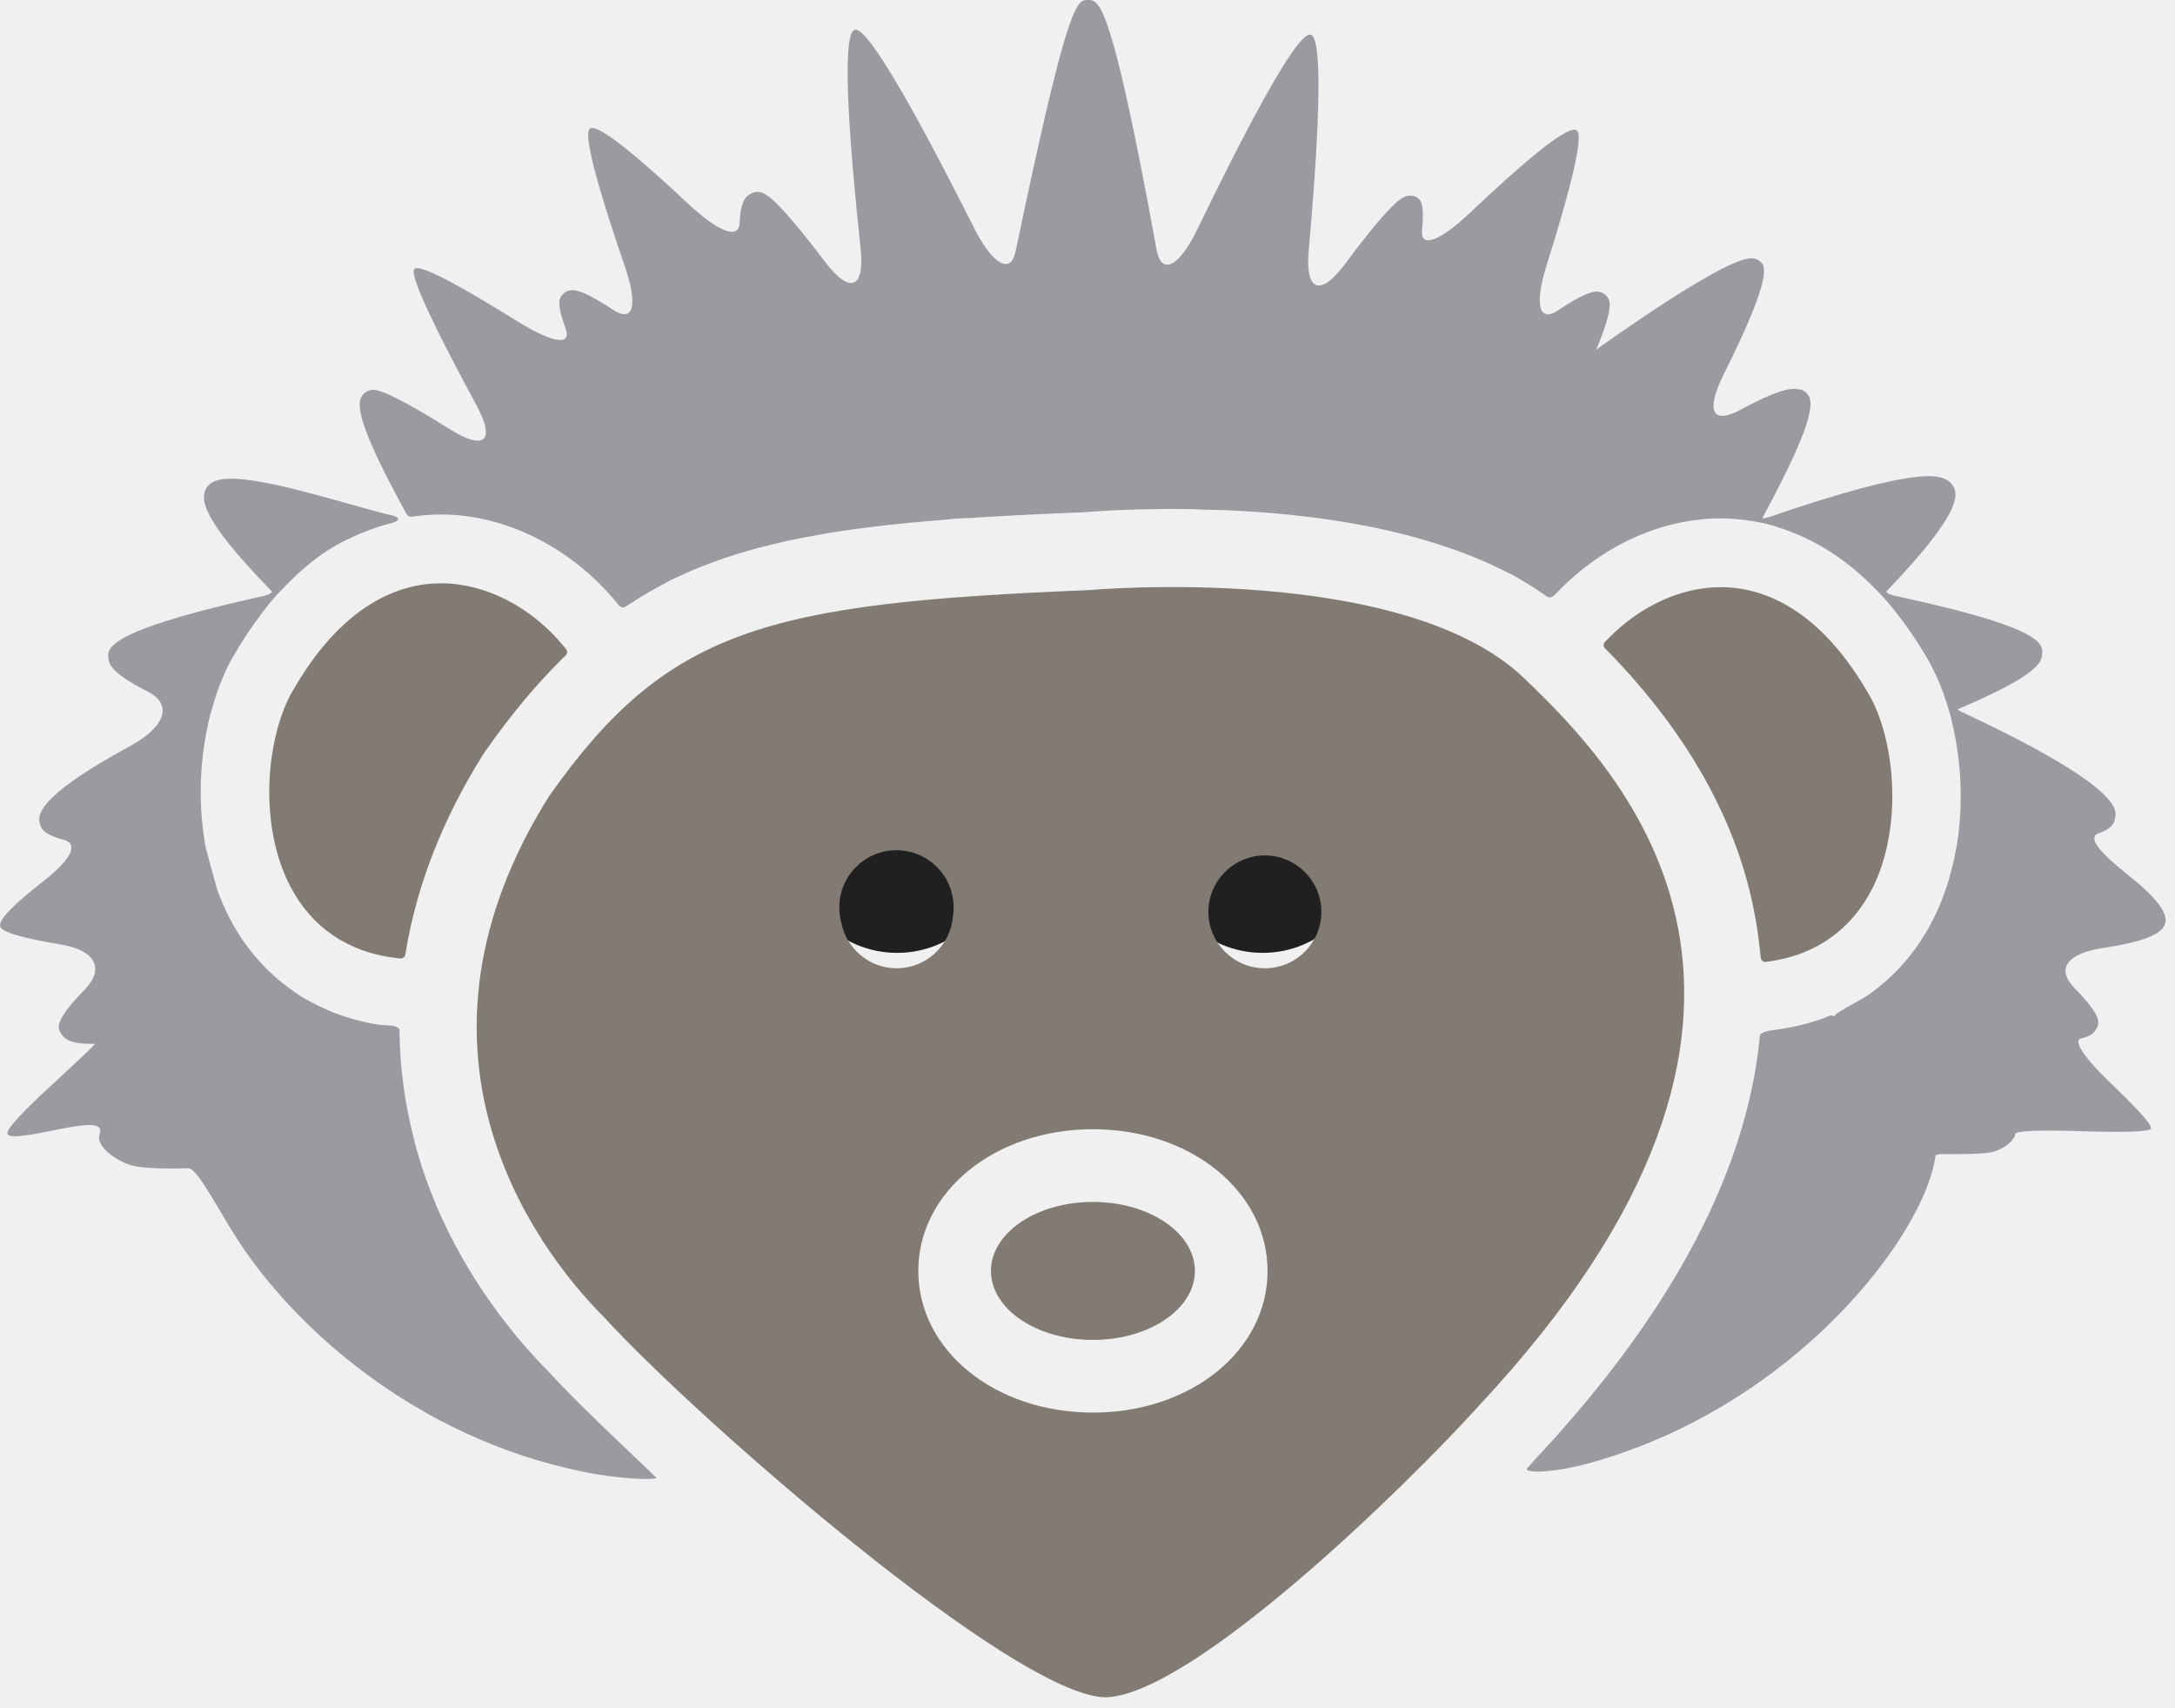
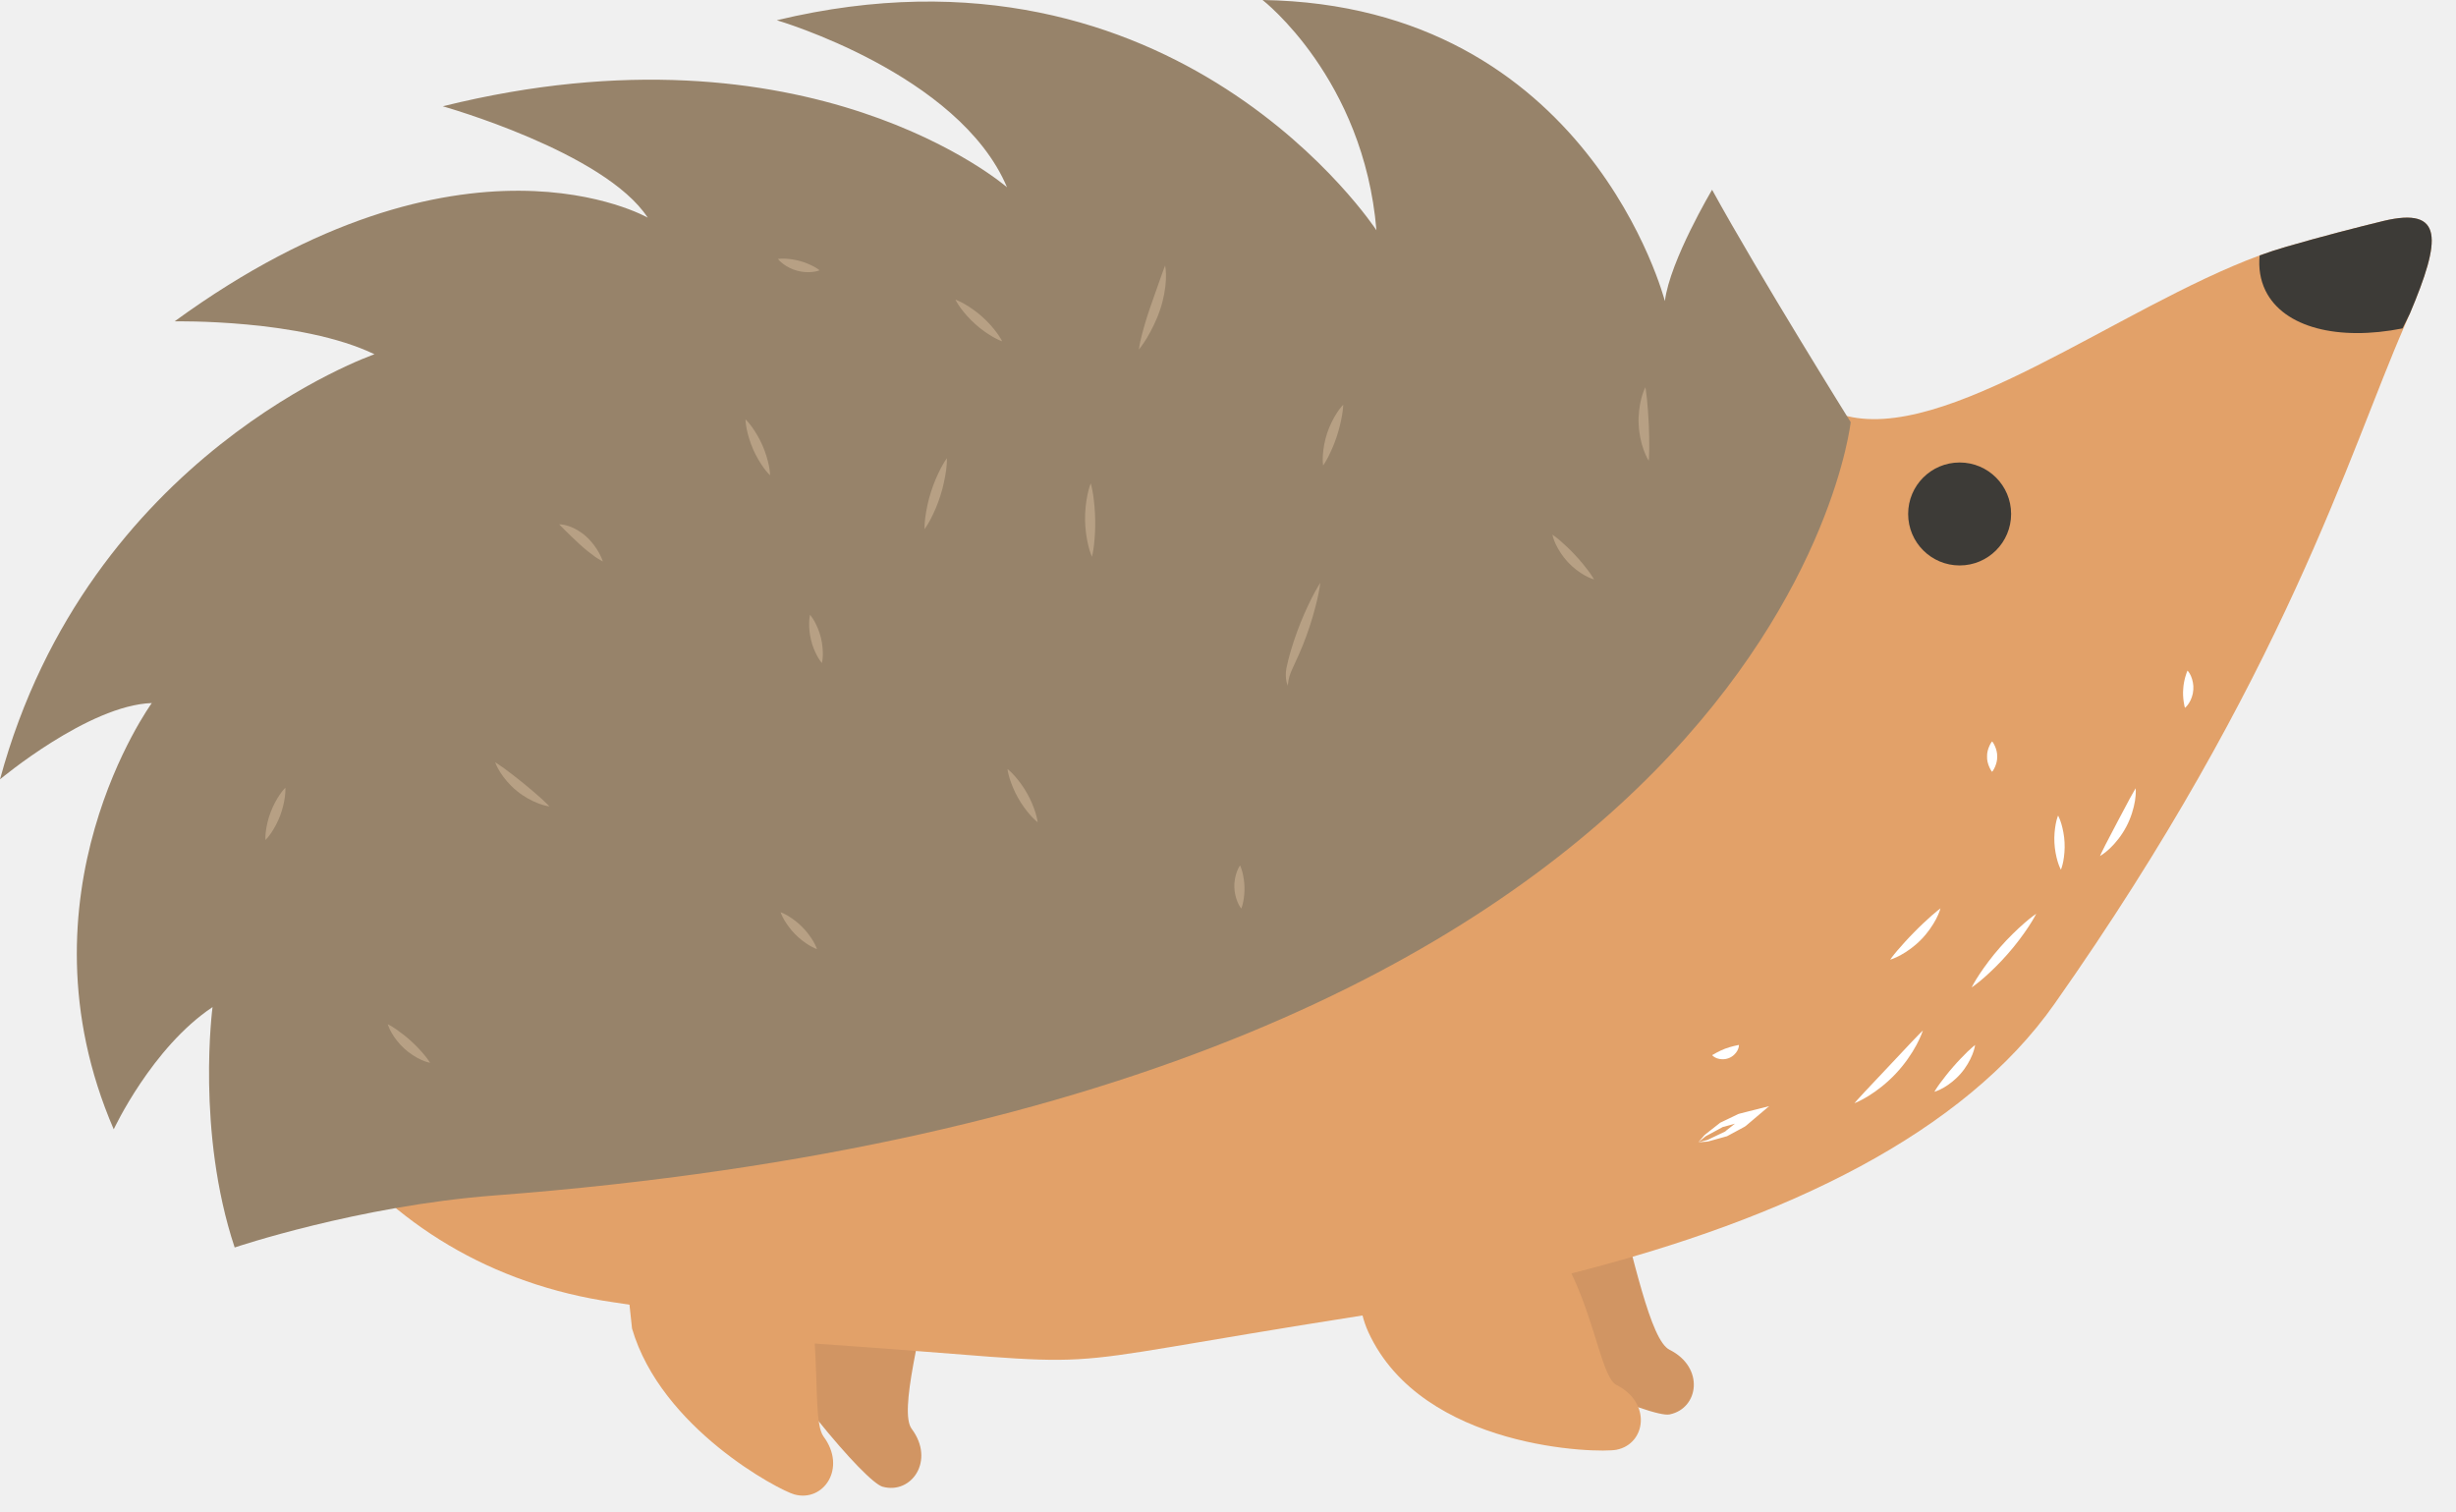
- <svg xmlns="http://www.w3.org/2000/svg" width="100%" height="100%" viewBox="0 0 79 62" version="1.1" xml:space="preserve" style="fill-rule:evenodd;clip-rule:evenodd;stroke-linejoin:round;stroke-miterlimit:1.414;">
-   <path d="M36.369,30.822c0,2.09 -1.694,3.784 -3.783,3.784c-2.091,0 -3.786,-1.694 -3.786,-3.784c0,-2.091 1.695,-3.785 3.786,-3.785c2.089,0 3.783,1.694 3.783,3.785" style="fill:#202020;fill-rule:nonzero;" />
-   <path d="M49.646,30.822c0,2.09 -1.694,3.784 -3.784,3.784c-2.09,0 -3.785,-1.694 -3.785,-3.784c0,-2.091 1.695,-3.785 3.785,-3.785c2.09,0 3.784,1.694 3.784,3.785" style="fill:#202020;fill-rule:nonzero;" />
-   <path d="M10.554,25.226c-0.904,1.716 -1.152,4.797 0,6.983c0.78,1.487 2.106,2.379 3.818,2.582c0,0 0.073,0.008 0.159,0.019c0.09,0.011 0.175,-0.052 0.191,-0.14l0.026,-0.159c0.408,-2.405 1.348,-4.797 2.792,-7.098l0.091,-0.136c0.934,-1.331 1.857,-2.433 2.808,-3.37c0,0 0.051,-0.048 0.11,-0.109c0.061,-0.057 0.067,-0.16 0.01,-0.227l-0.099,-0.119c-1.175,-1.421 -2.84,-2.268 -4.445,-2.268c-1.457,0.001 -3.59,0.7 -5.461,4.042" style="fill:#817b73;fill-rule:nonzero;" />
-   <path d="M63.736,33.214c0.085,0.441 0.149,0.909 0.198,1.39c0,0 0.009,0.079 0.019,0.18c0.011,0.097 0.098,0.166 0.194,0.151l0.175,-0.027c1.658,-0.249 2.928,-1.158 3.681,-2.634c1.1,-2.177 0.848,-5.226 -0.044,-6.919c-1.868,-3.334 -4.001,-4.031 -5.46,-4.031c-1.436,0 -2.926,0.681 -4.085,1.868c0,0 -0.051,0.052 -0.117,0.118c-0.066,0.065 -0.066,0.171 0,0.237l0.117,0.117c2.901,2.977 4.695,6.191 5.322,9.55" style="fill:#817b73;fill-rule:nonzero;" />
-   <path d="M45.943,35.166c-1.128,0 -2.053,-0.919 -2.053,-2.049c0,-1.128 0.925,-2.05 2.053,-2.05c1.128,0 2.052,0.922 2.052,2.05c0,1.13 -0.924,2.049 -2.052,2.049m-6.243,16.136c-3.565,0 -6.345,-2.256 -6.345,-5.144c0,-2.885 2.784,-5.147 6.345,-5.147c3.554,0 6.34,2.262 6.34,5.147c0.003,2.888 -2.786,5.144 -6.34,5.144m-9.142,-17.79c-0.047,-0.179 -0.074,-0.362 -0.074,-0.557c0,-1.146 0.931,-2.077 2.077,-2.077c1.148,0 2.077,0.931 2.077,2.077c0,0.113 -0.01,0.221 -0.025,0.332c-0.09,1.05 -0.975,1.879 -2.043,1.879c-0.993,0 -1.825,-0.713 -2.012,-1.654m24.8,-8.882c-4.419,-4.232 -15.804,-3.198 -15.804,-3.198c-11.755,0.471 -15.33,1.414 -19.609,7.481c-5.715,9.099 -0.742,16.186 2.009,18.939c3.28,3.598 14.955,13.813 18.234,13.791c3.176,-0.141 10.89,-7.666 13.521,-10.582c13.498,-14.44 5.278,-22.956 1.649,-26.431" style="fill:#817b73;fill-rule:nonzero;" />
-   <path d="M39.696,43.651c2.046,0 3.705,1.122 3.705,2.507c0,1.383 -1.659,2.505 -3.705,2.505c-2.044,0 -3.703,-1.122 -3.703,-2.505c0,-1.385 1.659,-2.507 3.703,-2.507" style="fill:#817b73;fill-rule:nonzero;" />
-   <path d="M77.332,31.807c-1.014,-0.805 -1.547,-1.386 -1.109,-1.543c0.514,-0.181 0.561,-0.376 0.595,-0.525c0.08,-0.31 0.28,-1.132 -5.426,-3.817c0,0 -0.07,-0.033 -0.159,-0.076c-0.084,-0.041 -0.138,-0.082 -0.116,-0.093l0.043,-0.018c2.958,-1.252 3,-1.727 3.014,-1.981c0.031,-0.346 0.082,-0.928 -4.954,-2.029c0,0 -0.175,-0.038 -0.388,-0.087c-0.213,-0.046 -0.354,-0.122 -0.308,-0.166l0.079,-0.082c2.837,-2.968 2.479,-3.511 2.314,-3.769c-0.195,-0.292 -0.59,-0.328 -0.867,-0.328c-1.235,0 -3.805,0.816 -5.231,1.295c0,0 -0.184,0.064 -0.416,0.142c-0.228,0.078 -0.402,0.115 -0.387,0.087l0.025,-0.056c2.036,-3.776 1.862,-4.311 1.481,-4.563c-0.077,-0.045 -0.159,-0.067 -0.257,-0.067c-0.136,0 -0.423,-0.127 -2.026,0.74c-1.056,0.575 -1.295,0.053 -0.626,-1.285c1.805,-3.612 1.494,-3.925 1.336,-4.075c-0.059,-0.061 -0.17,-0.131 -0.346,-0.131c-0.896,0 -4.478,2.497 -5.551,3.265c0,0 -0.017,0.013 -0.032,0.026c-0.021,0.012 -0.048,0.045 -0.06,0.071c-0.015,0.028 0.179,-0.389 0.362,-0.959c0.247,-0.774 0.128,-0.919 0.031,-1.03c-0.084,-0.103 -0.219,-0.162 -0.373,-0.162c-0.266,0 -0.764,0.262 -1.384,0.678c-0.712,0.478 -0.863,-0.231 -0.415,-1.655c0.697,-2.212 1.374,-4.621 1.098,-4.873c-0.309,-0.283 -2.237,1.425 -3.869,2.971c-1.083,1.029 -1.825,1.336 -1.759,0.646c0.095,-0.998 -0.059,-1.101 -0.185,-1.186c-0.069,-0.045 -0.149,-0.067 -0.231,-0.067c-0.224,0 -0.538,0.001 -2.384,2.486c-0.892,1.2 -1.449,0.995 -1.316,-0.493c0.304,-3.406 0.583,-7.716 0.07,-7.84c-0.521,-0.126 -2.609,3.954 -4.126,7.09c-0.652,1.346 -1.296,1.671 -1.471,0.717c-0.105,-0.582 -0.212,-1.161 -0.319,-1.725c-1.393,-7.34 -1.786,-7.34 -2.174,-7.34c-0.383,0 -0.682,0 -2.298,7.571c-0.108,0.51 -0.221,1.035 -0.329,1.559c-0.179,0.863 -0.847,0.47 -1.515,-0.866c-1.544,-3.068 -3.784,-7.321 -4.323,-7.184c-0.531,0.133 -0.15,4.596 0.207,7.923c0.161,1.486 -0.386,1.696 -1.29,0.506c-1.923,-2.538 -2.241,-2.54 -2.467,-2.54c-0.089,0 -0.166,0.025 -0.238,0.069c-0.121,0.084 -0.364,0.181 -0.397,1.049c-0.025,0.647 -0.807,0.311 -1.896,-0.711c-1.612,-1.513 -3.278,-2.952 -3.549,-2.698c-0.271,0.254 0.495,2.729 1.269,4.978c0.487,1.413 0.333,2.091 -0.426,1.592c-0.658,-0.436 -1.186,-0.711 -1.463,-0.711c-0.206,0 -0.328,0.105 -0.374,0.166c-0.099,0.114 -0.231,0.273 0.118,1.226c0.241,0.664 -0.513,0.513 -1.781,-0.278c-1.723,-1.074 -3.499,-2.096 -3.712,-1.887c-0.227,0.229 1.035,2.697 2.246,4.937c0.715,1.312 0.313,1.683 -0.955,0.889c-1.519,-0.953 -2.451,-1.433 -2.782,-1.433c-0.101,0 -0.19,0.028 -0.262,0.077c-0.371,0.247 -0.542,0.768 1.424,4.351c0,0 0.026,0.044 0.053,0.1c0.03,0.055 0.109,0.092 0.172,0.082l0.115,-0.015c0.321,-0.043 0.644,-0.067 0.953,-0.067c2.336,0 4.713,1.187 6.359,3.172c0,0 0.051,0.059 0.11,0.133c0.059,0.07 0.166,0.09 0.238,0.044l0.129,-0.084c0.379,-0.247 0.721,-0.453 1.038,-0.624l0.478,-0.26l0.764,-0.348l0.277,-0.112c1.083,-0.438 2.29,-0.786 3.688,-1.065l0.934,-0.171c1.224,-0.202 2.615,-0.366 4.253,-0.49c0,0 0.155,-0.016 0.348,-0.035c0.191,-0.019 0.439,-0.027 0.562,-0.031c0.108,-0.006 0.216,-0.011 0.216,-0.011c1.134,-0.076 2.394,-0.137 3.972,-0.2c0.334,-0.028 1.549,-0.119 3.204,-0.119c0.202,0 0.415,0.004 0.62,0.005c0,0 0.052,0 0.119,0.001c0.068,0.003 0.325,0.02 0.581,0.025c0.225,0.005 0.456,0.008 0.456,0.008c1.651,0.063 3.205,0.22 4.626,0.462c0,0 0.072,0.013 0.156,0.029c0.084,0.016 0.291,0.051 0.459,0.082c0.152,0.03 0.306,0.061 0.306,0.061c1.402,0.29 2.681,0.68 3.805,1.149c0,0 0.063,0.027 0.14,0.061c0.081,0.032 0.209,0.089 0.296,0.13c0.076,0.037 0.155,0.075 0.155,0.075c0.082,0.039 0.168,0.082 0.254,0.121c0,0 0.039,0.02 0.084,0.043c0.051,0.025 0.245,0.11 0.421,0.213c0.159,0.092 0.317,0.19 0.317,0.19c0.219,0.126 0.441,0.271 0.708,0.457c0,0 0.053,0.038 0.12,0.084c0.065,0.042 0.185,0.01 0.268,-0.079l0.153,-0.155c1.622,-1.662 3.761,-2.619 5.867,-2.619c0.387,0 0.79,0.035 1.194,0.106c0,0 0.054,0.01 0.121,0.021c0.068,0.014 0.325,0.053 0.569,0.13c0.22,0.07 0.439,0.144 0.439,0.144c1.198,0.417 2.308,1.142 3.3,2.162c0,0 0.053,0.056 0.122,0.125c0.068,0.071 0.247,0.258 0.39,0.432c0.131,0.159 0.254,0.319 0.254,0.319c0.444,0.56 0.862,1.19 1.243,1.866l0.03,0.068c0.207,0.389 0.39,0.835 0.547,1.326c0,0 0.023,0.08 0.054,0.178c0.033,0.099 0.081,0.27 0.11,0.388c0.024,0.105 0.048,0.213 0.048,0.213c0.314,1.333 0.379,2.751 0.204,4.096c0,0 -0.011,0.067 -0.024,0.149c-0.009,0.083 -0.03,0.205 -0.045,0.276c-0.014,0.065 -0.027,0.13 -0.027,0.13c-0.051,0.273 -0.122,0.562 -0.209,0.881c0,0 -0.016,0.048 -0.031,0.106c-0.018,0.06 -0.057,0.196 -0.093,0.3c-0.035,0.093 -0.069,0.189 -0.069,0.189c-0.128,0.36 -0.264,0.68 -0.412,0.966c-0.526,1.041 -1.249,1.909 -2.14,2.58c0,0 -0.067,0.05 -0.148,0.111c-0.078,0.063 -0.393,0.249 -0.702,0.417c-0.31,0.168 -0.56,0.33 -0.564,0.362c-0.007,0.031 -0.036,0.043 -0.071,0.027c-0.031,-0.02 -0.088,-0.02 -0.133,-0.001l-0.072,0.029c-0.536,0.211 -1.116,0.359 -1.701,0.448c0,0 -0.167,0.025 -0.369,0.054c-0.204,0.031 -0.378,0.112 -0.387,0.185l-0.015,0.132c-0.108,1.08 -0.332,2.171 -0.652,3.252c-1.157,3.881 -3.647,7.886 -7.469,11.975c-0.101,0.112 -0.204,0.226 -0.312,0.346c-0.177,0.193 0.888,0.205 2.328,-0.198c7.431,-2.09 12.082,-8.257 12.491,-11.101c0.003,-0.018 0.007,-0.036 0.008,-0.053c0.004,-0.029 0.151,-0.052 0.333,-0.05c0.113,0.001 0.223,0.003 0.329,0.003c0.499,0 0.885,-0.013 1.186,-0.041c0.651,-0.059 1.064,-0.548 1.042,-0.683c-0.02,-0.135 1.037,-0.154 2.432,-0.109c1.447,0.045 2.48,0.03 2.507,-0.102c0.029,-0.151 -0.619,-0.83 -1.499,-1.675c-0.904,-0.868 -1.37,-1.524 -1.033,-1.596c0.264,-0.056 0.429,-0.155 0.521,-0.309c0.133,-0.203 0.285,-0.438 -0.766,-1.511c-0.703,-0.72 -0.255,-1.273 1.055,-1.466c1.112,-0.163 2.019,-0.415 2.197,-0.803c0.079,-0.165 0.269,-0.591 -1.275,-1.814" style="fill:#9c9aa0;fill-rule:nonzero;" />
-   <path d="M21.797,51.711c-0.767,-0.739 -1.407,-1.39 -1.883,-1.908c-1.036,-1.044 -2.66,-2.942 -3.857,-5.547c-0.626,-1.355 -0.957,-2.619 -0.981,-2.723c-0.026,-0.093 -0.046,-0.188 -0.046,-0.188c-0.322,-1.249 -0.497,-2.525 -0.517,-3.795c0,0 -0.003,-0.067 -0.003,-0.144c-0.002,-0.081 -0.166,-0.152 -0.366,-0.164l-0.365,-0.023c-0.558,-0.085 -1.096,-0.23 -1.598,-0.421c0,0 -0.031,-0.01 -0.072,-0.026c-0.042,-0.015 -0.288,-0.121 -0.544,-0.243c-0.254,-0.126 -0.579,-0.301 -0.716,-0.397c-0.13,-0.087 -0.255,-0.18 -0.255,-0.18c-0.931,-0.658 -1.691,-1.53 -2.245,-2.586c-0.164,-0.308 -0.305,-0.644 -0.451,-1.026c-0.025,-0.099 -0.118,-0.42 -0.208,-0.75c-0.117,-0.416 -0.224,-0.825 -0.238,-0.917l-0.026,-0.169c-0.22,-1.382 -0.172,-2.843 0.137,-4.225l0.061,-0.283l0.081,-0.271c0.174,-0.623 0.395,-1.186 0.642,-1.662l0.035,-0.069c0.35,-0.619 0.73,-1.202 1.127,-1.722c0,0 0.116,-0.144 0.252,-0.325c0.14,-0.179 0.318,-0.37 0.384,-0.44c0.065,-0.064 0.127,-0.128 0.127,-0.128c0.461,-0.488 0.945,-0.914 1.454,-1.272c0.875,-0.616 2.027,-0.997 2.43,-1.093c0.406,-0.094 0.401,-0.237 -0.01,-0.318c-0.41,-0.083 -1.833,-0.516 -3.214,-0.87c-0.963,-0.249 -1.916,-0.441 -2.537,-0.441c-0.294,0 -0.702,0.034 -0.894,0.333c-0.249,0.393 -0.175,1.136 2.28,3.664c0,0 0.038,0.039 0.086,0.087c0.048,0.049 -0.091,0.129 -0.306,0.177l-0.392,0.088c-5.323,1.204 -5.265,1.825 -5.234,2.161c0.023,0.195 0.055,0.522 1.413,1.212c0.949,0.48 0.662,1.291 -0.651,2.004c-3.486,1.894 -3.313,2.553 -3.252,2.794c0.044,0.161 0.103,0.392 0.863,0.593c0.591,0.155 0.231,0.762 -0.769,1.535c-0.901,0.702 -1.646,1.378 -1.526,1.633c0.105,0.228 1.053,0.446 2.191,0.636c1.256,0.204 1.615,0.875 0.868,1.644c-1.136,1.162 -0.979,1.404 -0.842,1.609c0.15,0.244 0.483,0.356 1.078,0.356c0.037,0 0.083,-0.001 0.128,-0.004c0.072,-0.002 -0.665,0.67 -1.611,1.546c-0.879,0.812 -1.593,1.533 -1.554,1.715c0.039,0.206 0.827,0.058 1.936,-0.169c1.082,-0.215 1.566,-0.211 1.407,0.212c-0.159,0.422 0.71,1.07 1.397,1.162c0.317,0.041 0.727,0.068 1.246,0.065c0.179,0 0.369,-0.003 0.572,-0.009c0.318,-0.01 0.903,1.159 1.695,2.425c2.041,3.257 6.521,7.37 12.709,8.607c1.466,0.293 2.648,0.283 2.601,0.21c-0.046,-0.068 -0.973,-0.931 -2.037,-1.96" style="fill:#9c9aa0;fill-rule:nonzero;" />
+ <svg xmlns="http://www.w3.org/2000/svg" width="100%" height="100%" viewBox="0 0 91 56" version="1.1" xml:space="preserve" style="fill-rule:evenodd;clip-rule:evenodd;stroke-linejoin:round;stroke-miterlimit:1.414;">
+   <path d="M26.443,47.057c2.443,4.137 5.624,7.853 6.26,8.026c1.073,0.295 1.953,-0.971 1.077,-2.144c-0.472,-0.633 0.325,-3.572 0.949,-6.623c-3.379,-3.508 -6.162,-2.342 -8.286,0.741" style="fill:#d19563;fill-rule:nonzero;" />
+   <path d="M52.661,48.042c4.04,2.601 8.551,4.494 9.197,4.363c1.091,-0.218 1.309,-1.745 0,-2.398c-0.707,-0.354 -1.313,-3.339 -2.124,-6.345c-4.595,-1.618 -6.558,0.672 -7.073,4.38" style="fill:#d19563;fill-rule:nonzero;" />
+   <path d="M23.418,49.22c1.081,3.708 5.469,6.005 6.016,6.149c1.075,0.297 1.952,-0.97 1.081,-2.145c-0.296,-0.389 -0.221,-1.755 -0.326,-3.446c12.288,0.848 6.967,1.046 20.295,-1.04c0.053,0.203 0.123,0.412 0.216,0.616c2.004,4.365 8.549,4.493 9.195,4.359c1.092,-0.215 1.308,-1.743 0,-2.4c-0.518,-0.256 -0.756,-2.209 -1.669,-4.133c8.022,-2.034 14.536,-5.208 17.897,-9.986c8.543,-12.136 10.933,-20.471 12.967,-25.109c0.064,-0.151 0.128,-0.297 0.186,-0.435c0.005,-0.012 0.012,-0.018 0.012,-0.024c1.168,-2.761 1.267,-3.97 -0.971,-3.441c-1.023,0.25 -2.25,0.564 -3.592,0.953c-0.326,0.094 -0.663,0.203 -0.999,0.325c-5.215,1.919 -11.69,7.034 -15.461,5.906c-13.026,-3.906 -10.201,-2.639 -22.105,-3.981c-13.809,-1.558 -36.182,0.532 -37.419,18.769c-0.609,8.969 4.897,16.786 13.994,18.093l0.589,0.089l0.094,0.881Z" style="fill:#e2a169;fill-rule:nonzero;" />
+   <path d="M89.287,11.626c0,0.006 -0.006,0.011 -0.012,0.023c-0.081,0.162 -0.162,0.338 -0.255,0.518c-2.366,0.47 -4.4,-0.018 -5.08,-1.401c-0.192,-0.395 -0.261,-0.837 -0.215,-1.302c0.337,-0.122 0.674,-0.233 0.999,-0.326c1.343,-0.389 2.569,-0.703 3.593,-0.953c2.238,-0.529 2.138,0.68 0.97,3.441" style="fill:#3d3b37;fill-rule:nonzero;" />
+   <path d="M74.516,19.042c0,1.054 -0.854,1.908 -1.907,1.908c-1.054,0 -1.908,-0.854 -1.908,-1.908c0,-1.054 0.854,-1.907 1.908,-1.907c1.053,0 1.907,0.853 1.907,1.907" style="fill:#3d3b37;fill-rule:nonzero;" />
+   <path d="M18.307,44.293c47.556,-3.63 50.265,-28.652 50.265,-28.652c0,0 -3.384,-5.422 -5.135,-8.61c0,0 -1.562,2.623 -1.75,4.125c0,0 -2.812,-10.968 -14.906,-11.156c0,0 3.75,2.906 4.219,8.531c0,0 -7.406,-11.343 -22.219,-7.781c0,0 6.75,1.969 8.531,6.188c0,0 -7.312,-6.375 -20.906,-3c0,0 6,1.689 7.594,4.126c0,0 -6.844,-3.939 -17.531,3.842c0,0 4.687,-0.093 7.406,1.219c0,0 -10.594,3.656 -13.875,15.75c0,0 3.281,-2.749 5.625,-2.827c0,0 -5.165,7.103 -1.411,15.793c0,0 1.411,-3.028 3.661,-4.528c0,0 -0.611,4.593 0.82,8.906c0,0 4.572,-1.542 9.612,-1.926" style="fill:#97836a;fill-rule:nonzero;" />
+   <path d="M75.448,33.853c0,0 -0.105,0.21 -0.296,0.497c-0.19,0.285 -0.459,0.653 -0.761,0.993c-0.298,0.343 -0.626,0.659 -0.884,0.885c-0.259,0.227 -0.454,0.357 -0.454,0.357c0,0 0.104,-0.21 0.295,-0.496c0.19,-0.286 0.46,-0.653 0.761,-0.993c0.298,-0.343 0.628,-0.658 0.886,-0.885c0.258,-0.227 0.453,-0.358 0.453,-0.358" style="fill:#fff;fill-rule:nonzero;" />
+   <path d="M71.248,38.178c0,0 -0.072,0.229 -0.242,0.543c-0.168,0.314 -0.435,0.71 -0.762,1.055c-0.325,0.348 -0.703,0.639 -1.006,0.825c-0.303,0.189 -0.528,0.274 -0.528,0.274c0,0 0.155,-0.184 0.394,-0.436c0.236,-0.252 0.551,-0.585 0.867,-0.92c0.314,-0.334 0.629,-0.67 0.865,-0.92c0.238,-0.254 0.412,-0.421 0.412,-0.421" style="fill:#fff;fill-rule:nonzero;" />
+   <path d="M73.182,38.716c0,0 -0.019,0.154 -0.105,0.364c-0.084,0.208 -0.23,0.472 -0.428,0.696c-0.195,0.226 -0.435,0.408 -0.63,0.521c-0.195,0.112 -0.346,0.154 -0.346,0.154c0,0 0.077,-0.137 0.206,-0.312c0.13,-0.174 0.302,-0.399 0.487,-0.609c0.182,-0.213 0.382,-0.413 0.536,-0.567c0.156,-0.15 0.28,-0.247 0.28,-0.247" style="fill:#fff;fill-rule:nonzero;" />
+   <path d="M71.899,33.655c0,0 -0.045,0.171 -0.165,0.4c-0.121,0.228 -0.313,0.516 -0.555,0.759c-0.238,0.246 -0.521,0.444 -0.747,0.568c-0.226,0.125 -0.397,0.174 -0.397,0.174c0,0 0.1,-0.147 0.264,-0.337c0.165,-0.191 0.382,-0.437 0.613,-0.668c0.226,-0.235 0.469,-0.456 0.656,-0.625c0.187,-0.166 0.331,-0.271 0.331,-0.271" style="fill:#fff;fill-rule:nonzero;" />
+   <path d="M76.256,30.215c0,0 0.067,0.123 0.122,0.309c0.054,0.186 0.107,0.435 0.118,0.685c0.015,0.251 -0.011,0.504 -0.046,0.695c-0.035,0.19 -0.089,0.319 -0.089,0.319c0,0 -0.067,-0.122 -0.122,-0.308c-0.055,-0.186 -0.106,-0.435 -0.118,-0.686c-0.015,-0.251 0.012,-0.504 0.047,-0.694c0.035,-0.191 0.088,-0.32 0.088,-0.32" style="fill:#fff;fill-rule:nonzero;" />
+   <path d="M79.133,29.205c0,0 0.016,0.187 -0.027,0.463c-0.044,0.273 -0.147,0.632 -0.321,0.958c-0.171,0.329 -0.408,0.617 -0.609,0.807c-0.201,0.191 -0.367,0.283 -0.367,0.283c0,0 0.076,-0.173 0.199,-0.411c0.121,-0.232 0.283,-0.543 0.446,-0.853c0.164,-0.31 0.328,-0.619 0.452,-0.851c0.126,-0.235 0.227,-0.396 0.227,-0.396" style="fill:#fff;fill-rule:nonzero;" />
+   <path d="M63.438,39.093c0.015,-0.012 0.276,-0.162 0.478,-0.238c0.201,-0.078 0.497,-0.14 0.515,-0.141c0,0 0.005,0.093 -0.053,0.203c-0.056,0.109 -0.175,0.233 -0.328,0.288c-0.153,0.06 -0.324,0.047 -0.438,0.003c-0.119,-0.044 -0.174,-0.115 -0.174,-0.115" style="fill:#fff;fill-rule:nonzero;" />
+   <path d="M73.812,27.469c0.015,0 0.201,0.281 0.188,0.562c0.013,0.282 -0.173,0.563 -0.188,0.563c-0.015,0 -0.201,-0.281 -0.187,-0.563c-0.013,-0.281 0.173,-0.562 0.187,-0.562" style="fill:#fff;fill-rule:nonzero;" />
+   <path d="M81.053,24.845c0,0 0.073,0.076 0.129,0.208c0.056,0.131 0.1,0.316 0.085,0.5c-0.01,0.185 -0.078,0.362 -0.152,0.484c-0.073,0.122 -0.157,0.188 -0.157,0.188c-0.012,-0.009 -0.096,-0.378 -0.065,-0.697c0.014,-0.32 0.146,-0.675 0.16,-0.683" style="fill:#fff;fill-rule:nonzero;" />
+   <path d="M20.716,19.426c0,0 0.146,-0.005 0.351,0.064c0.202,0.066 0.455,0.205 0.659,0.394c0.208,0.187 0.366,0.415 0.467,0.595c0.101,0.181 0.143,0.322 0.143,0.322c0,0 -0.133,-0.063 -0.3,-0.181c-0.166,-0.119 -0.374,-0.284 -0.562,-0.458c-0.191,-0.172 -0.37,-0.355 -0.515,-0.492c-0.14,-0.136 -0.243,-0.244 -0.243,-0.244" style="fill:#b7a084;fill-rule:nonzero;" />
+   <path d="M27.622,15.536c0,0 0.112,0.106 0.239,0.282c0.126,0.177 0.276,0.42 0.388,0.68c0.116,0.259 0.194,0.534 0.239,0.746c0.043,0.212 0.045,0.367 0.045,0.367c0,0 -0.112,-0.106 -0.239,-0.282c-0.127,-0.176 -0.276,-0.42 -0.388,-0.68c-0.116,-0.258 -0.193,-0.534 -0.238,-0.747c-0.044,-0.212 -0.046,-0.366 -0.046,-0.366" style="fill:#b7a084;fill-rule:nonzero;" />
+   <path d="M18.347,28.242c0,0 0.15,0.091 0.346,0.235c0.196,0.147 0.452,0.337 0.696,0.539c0.247,0.198 0.486,0.409 0.67,0.571c0.182,0.163 0.3,0.291 0.3,0.291c0,0 -0.174,-0.02 -0.41,-0.111c-0.236,-0.089 -0.537,-0.246 -0.796,-0.461c-0.263,-0.21 -0.478,-0.473 -0.614,-0.686c-0.137,-0.214 -0.192,-0.378 -0.192,-0.378" style="fill:#b7a084;fill-rule:nonzero;" />
+   <path d="M30.014,22.778c0,0 0.085,0.098 0.171,0.254c0.084,0.157 0.177,0.372 0.231,0.595c0.057,0.224 0.074,0.456 0.072,0.635c-0.003,0.178 -0.034,0.304 -0.034,0.304c0,0 -0.086,-0.097 -0.171,-0.254c-0.085,-0.157 -0.179,-0.371 -0.231,-0.595c-0.057,-0.223 -0.074,-0.456 -0.071,-0.634c0.002,-0.179 0.033,-0.305 0.033,-0.305" style="fill:#b7a084;fill-rule:nonzero;" />
+   <path d="M35.085,16.976c0,0 0.005,0.182 -0.029,0.443c-0.036,0.259 -0.102,0.6 -0.207,0.928c-0.101,0.329 -0.243,0.647 -0.363,0.88c-0.121,0.232 -0.23,0.379 -0.23,0.379c0,0 -0.006,-0.183 0.029,-0.443c0.035,-0.26 0.101,-0.601 0.207,-0.928c0.102,-0.33 0.243,-0.646 0.364,-0.879c0.12,-0.234 0.229,-0.38 0.229,-0.38" style="fill:#b7a084;fill-rule:nonzero;" />
+   <path d="M43.171,9.833c0,0 0.042,0.209 0.028,0.527c-0.013,0.315 -0.083,0.734 -0.22,1.128c-0.133,0.396 -0.325,0.766 -0.484,1.033c-0.162,0.267 -0.297,0.432 -0.297,0.432c0,0 0.025,-0.213 0.102,-0.513c0.077,-0.301 0.192,-0.692 0.324,-1.072c0.135,-0.381 0.268,-0.762 0.369,-1.047c0.1,-0.287 0.178,-0.488 0.178,-0.488" style="fill:#b7a084;fill-rule:nonzero;" />
+   <path d="M35.4,11.102c0,0 0.149,0.052 0.341,0.163c0.192,0.112 0.435,0.275 0.65,0.469c0.218,0.192 0.409,0.414 0.541,0.593c0.133,0.178 0.201,0.32 0.201,0.32c0,0 -0.149,-0.052 -0.341,-0.163c-0.193,-0.111 -0.435,-0.275 -0.65,-0.47c-0.218,-0.191 -0.408,-0.414 -0.541,-0.592c-0.133,-0.179 -0.201,-0.32 -0.201,-0.32" style="fill:#b7a084;fill-rule:nonzero;" />
+   <path d="M40.415,17.907c0,0 0.051,0.174 0.089,0.428c0.036,0.256 0.072,0.593 0.075,0.93c0.008,0.338 -0.016,0.676 -0.045,0.932c-0.029,0.257 -0.075,0.432 -0.075,0.432c0,0 -0.075,-0.165 -0.135,-0.418c-0.062,-0.254 -0.116,-0.596 -0.12,-0.939c-0.007,-0.344 0.037,-0.688 0.09,-0.943c0.052,-0.256 0.121,-0.422 0.121,-0.422" style="fill:#b7a084;fill-rule:nonzero;" />
+   <path d="M49.769,14.995c0,0 -0.003,0.161 -0.041,0.383c-0.04,0.222 -0.104,0.51 -0.197,0.788c-0.09,0.279 -0.211,0.549 -0.312,0.751c-0.102,0.201 -0.195,0.331 -0.195,0.331c0,0 -0.024,-0.158 -0.009,-0.387c0.015,-0.228 0.063,-0.528 0.159,-0.813c0.093,-0.286 0.234,-0.555 0.358,-0.747c0.124,-0.193 0.237,-0.306 0.237,-0.306" style="fill:#b7a084;fill-rule:nonzero;" />
+   <path d="M28.922,33.798c0,0 0.126,0.043 0.285,0.14c0.159,0.097 0.356,0.24 0.523,0.413c0.17,0.169 0.311,0.367 0.406,0.527c0.094,0.16 0.136,0.288 0.136,0.288c0,0 -0.128,-0.043 -0.286,-0.14c-0.159,-0.096 -0.356,-0.24 -0.523,-0.412c-0.17,-0.17 -0.31,-0.369 -0.405,-0.529c-0.094,-0.16 -0.136,-0.287 -0.136,-0.287" style="fill:#b7a084;fill-rule:nonzero;" />
+   <path d="M37.329,28.491c0,0 0.122,0.094 0.266,0.256c0.143,0.163 0.318,0.39 0.456,0.638c0.142,0.245 0.247,0.511 0.313,0.718c0.066,0.207 0.083,0.36 0.083,0.36c0,0 -0.122,-0.093 -0.266,-0.256c-0.144,-0.163 -0.318,-0.39 -0.456,-0.638c-0.141,-0.245 -0.246,-0.511 -0.313,-0.718c-0.065,-0.207 -0.083,-0.36 -0.083,-0.36" style="fill:#b7a084;fill-rule:nonzero;" />
+   <path d="M48.921,21.592c0,0 -0.03,0.257 -0.116,0.627c-0.088,0.37 -0.222,0.857 -0.396,1.328c-0.166,0.473 -0.39,0.937 -0.54,1.269c-0.154,0.33 -0.149,0.591 -0.149,0.591c0,0 -0.032,-0.057 -0.057,-0.171c-0.019,-0.111 -0.037,-0.285 0.002,-0.479c0.076,-0.388 0.219,-0.862 0.391,-1.338c0.17,-0.473 0.38,-0.932 0.551,-1.272c0.171,-0.339 0.314,-0.555 0.314,-0.555" style="fill:#b7a084;fill-rule:nonzero;" />
+   <path d="M45.947,32.064c0,0 0.05,0.105 0.088,0.255c0.036,0.15 0.072,0.345 0.075,0.54c0.008,0.195 -0.016,0.391 -0.044,0.543c-0.029,0.152 -0.073,0.261 -0.073,0.261c0,0 -0.075,-0.09 -0.137,-0.237c-0.062,-0.147 -0.117,-0.35 -0.121,-0.556c-0.008,-0.206 0.036,-0.413 0.09,-0.562c0.053,-0.151 0.122,-0.244 0.122,-0.244" style="fill:#b7a084;fill-rule:nonzero;" />
+   <path d="M28.825,9.594c0,0 0.116,-0.017 0.27,-0.01c0.154,0.009 0.351,0.032 0.538,0.085c0.189,0.049 0.37,0.129 0.507,0.199c0.138,0.072 0.228,0.146 0.228,0.146c0,0 -0.108,0.046 -0.267,0.062c-0.157,0.017 -0.368,0.011 -0.566,-0.046c-0.2,-0.052 -0.384,-0.154 -0.512,-0.248c-0.129,-0.095 -0.198,-0.188 -0.198,-0.188" style="fill:#b7a084;fill-rule:nonzero;" />
+   <path d="M57.52,19.81c0,0 0.13,0.086 0.291,0.225c0.162,0.143 0.369,0.331 0.555,0.535c0.19,0.201 0.364,0.419 0.494,0.591c0.129,0.172 0.203,0.307 0.203,0.307c0,0 -0.149,-0.04 -0.342,-0.148c-0.193,-0.107 -0.432,-0.28 -0.629,-0.495c-0.2,-0.212 -0.355,-0.464 -0.449,-0.663c-0.094,-0.201 -0.123,-0.352 -0.123,-0.352" style="fill:#b7a084;fill-rule:nonzero;" />
+   <path d="M60.964,14.348c0,0 0.035,0.179 0.06,0.434c0.023,0.256 0.053,0.591 0.066,0.925c0.018,0.333 0.018,0.669 0.018,0.927c-0.001,0.256 -0.019,0.437 -0.019,0.437c0,0 -0.099,-0.152 -0.188,-0.402c-0.09,-0.248 -0.171,-0.594 -0.185,-0.945c-0.019,-0.352 0.032,-0.703 0.098,-0.959c0.066,-0.258 0.15,-0.417 0.15,-0.417" style="fill:#b7a084;fill-rule:nonzero;" />
+   <path d="M14.368,37.948c0,0 0.132,0.064 0.298,0.177c0.166,0.116 0.376,0.273 0.567,0.449c0.193,0.173 0.37,0.368 0.499,0.523c0.129,0.155 0.204,0.28 0.204,0.28c0,0 -0.144,-0.026 -0.332,-0.112c-0.188,-0.087 -0.424,-0.229 -0.623,-0.414c-0.203,-0.182 -0.366,-0.404 -0.47,-0.583c-0.104,-0.18 -0.143,-0.32 -0.143,-0.32" style="fill:#b7a084;fill-rule:nonzero;" />
+   <path d="M10.573,29.185c0,0 0.01,0.142 -0.017,0.339c-0.028,0.198 -0.082,0.455 -0.176,0.696c-0.091,0.243 -0.219,0.471 -0.33,0.637c-0.112,0.166 -0.215,0.266 -0.215,0.266c0,0 -0.009,-0.144 0.018,-0.341c0.027,-0.198 0.082,-0.454 0.177,-0.695c0.09,-0.243 0.219,-0.471 0.33,-0.637c0.111,-0.166 0.213,-0.265 0.213,-0.265" style="fill:#b7a084;fill-rule:nonzero;" />
+   <path d="M62.926,42.322l0.264,-0.067c0.093,-0.015 0.156,-0.065 0.244,-0.101l0.491,-0.234c0,-0.009 0.061,-0.051 0.089,-0.075l0.106,-0.084l0.214,-0.168l0.107,-0.084c0.01,-0.01 0.052,-0.039 0.036,-0.033l0.04,-0.048l0.157,-0.185l0.174,0.302l-0.271,0.021l-0.067,0.005c0.043,-0.015 -0.026,0.007 -0.033,0.008l-0.132,0.036l-0.261,0.074l-0.131,0.036c-0.036,0.009 -0.105,0.033 -0.113,0.027l-0.479,0.259c-0.081,0.05 -0.159,0.072 -0.225,0.138l-0.21,0.173Zm0,0l0.177,-0.206c0.051,-0.073 0.144,-0.128 0.207,-0.184l0.428,-0.336l0.508,-0.243l0.123,-0.059c0.035,-0.013 0.006,-0.013 0.094,-0.036l0.066,-0.016l0.264,-0.068l0.757,-0.191l-0.583,0.494l-0.229,0.194l-0.057,0.048c-0.048,0.036 -0.048,0.028 -0.074,0.045l-0.12,0.065l-0.495,0.267l-0.524,0.146c-0.083,0.018 -0.181,0.061 -0.271,0.059l-0.271,0.021Z" style="fill:#fff;fill-rule:nonzero;" />
</svg>
